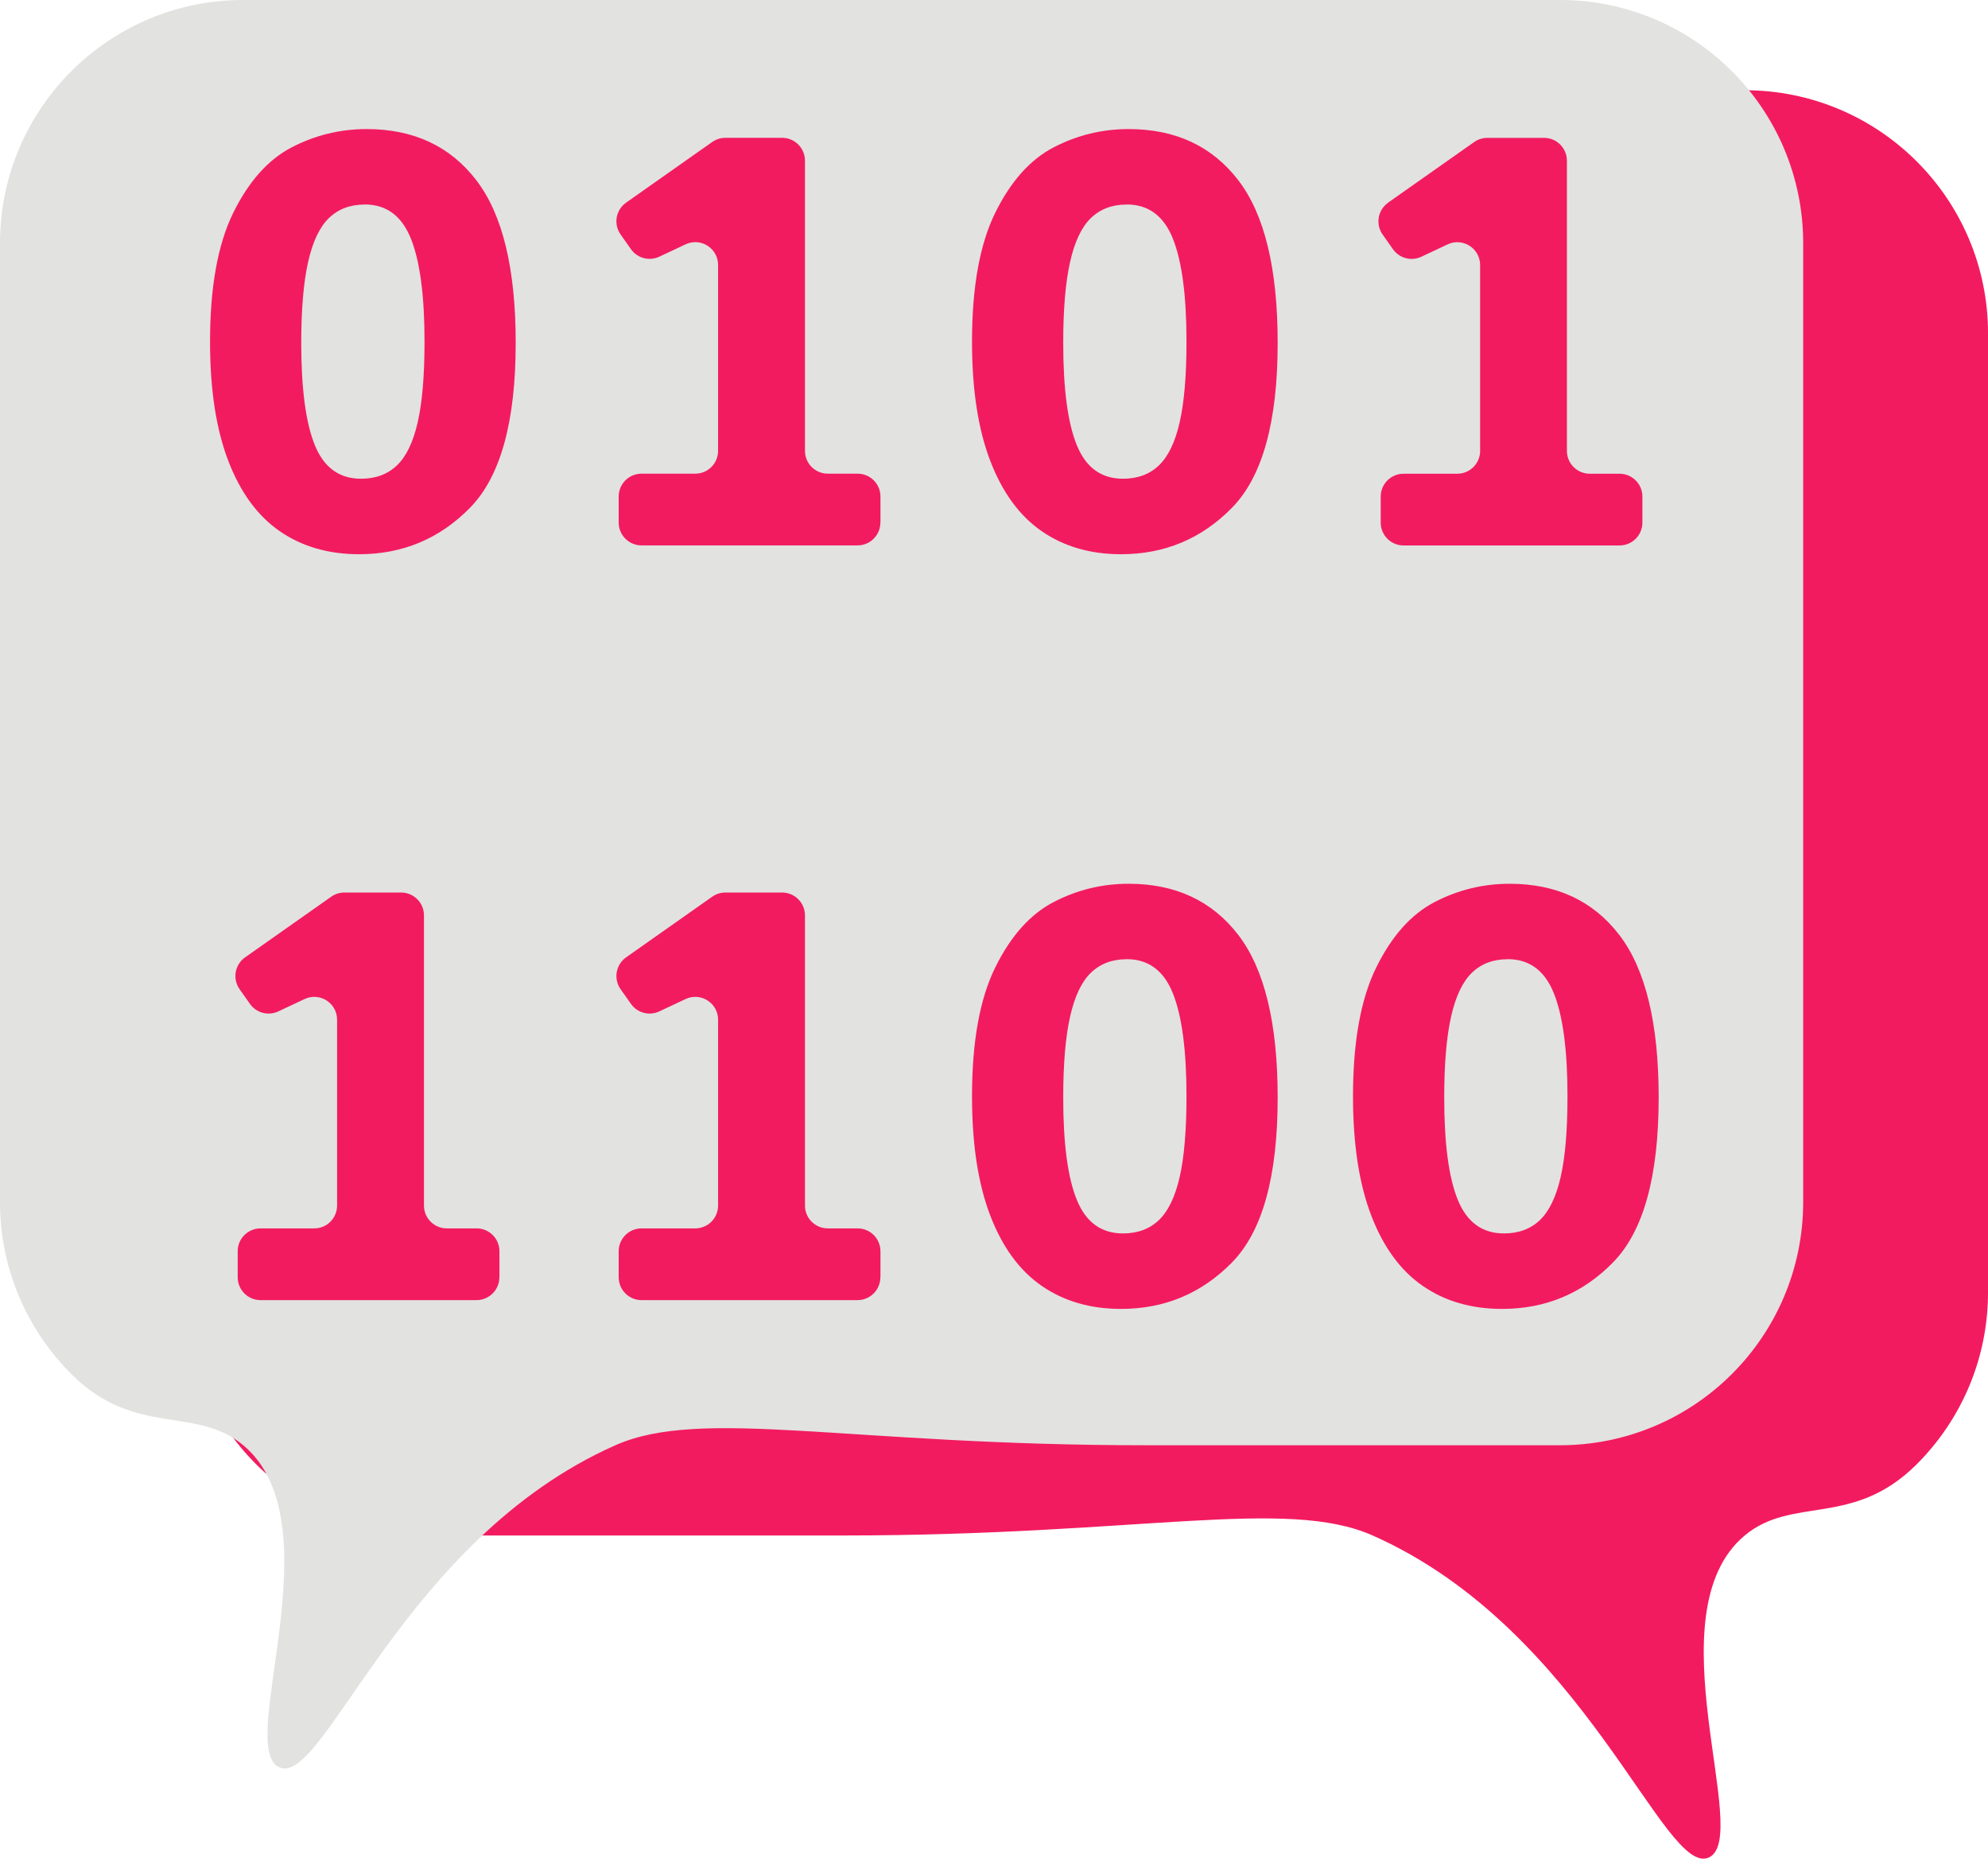
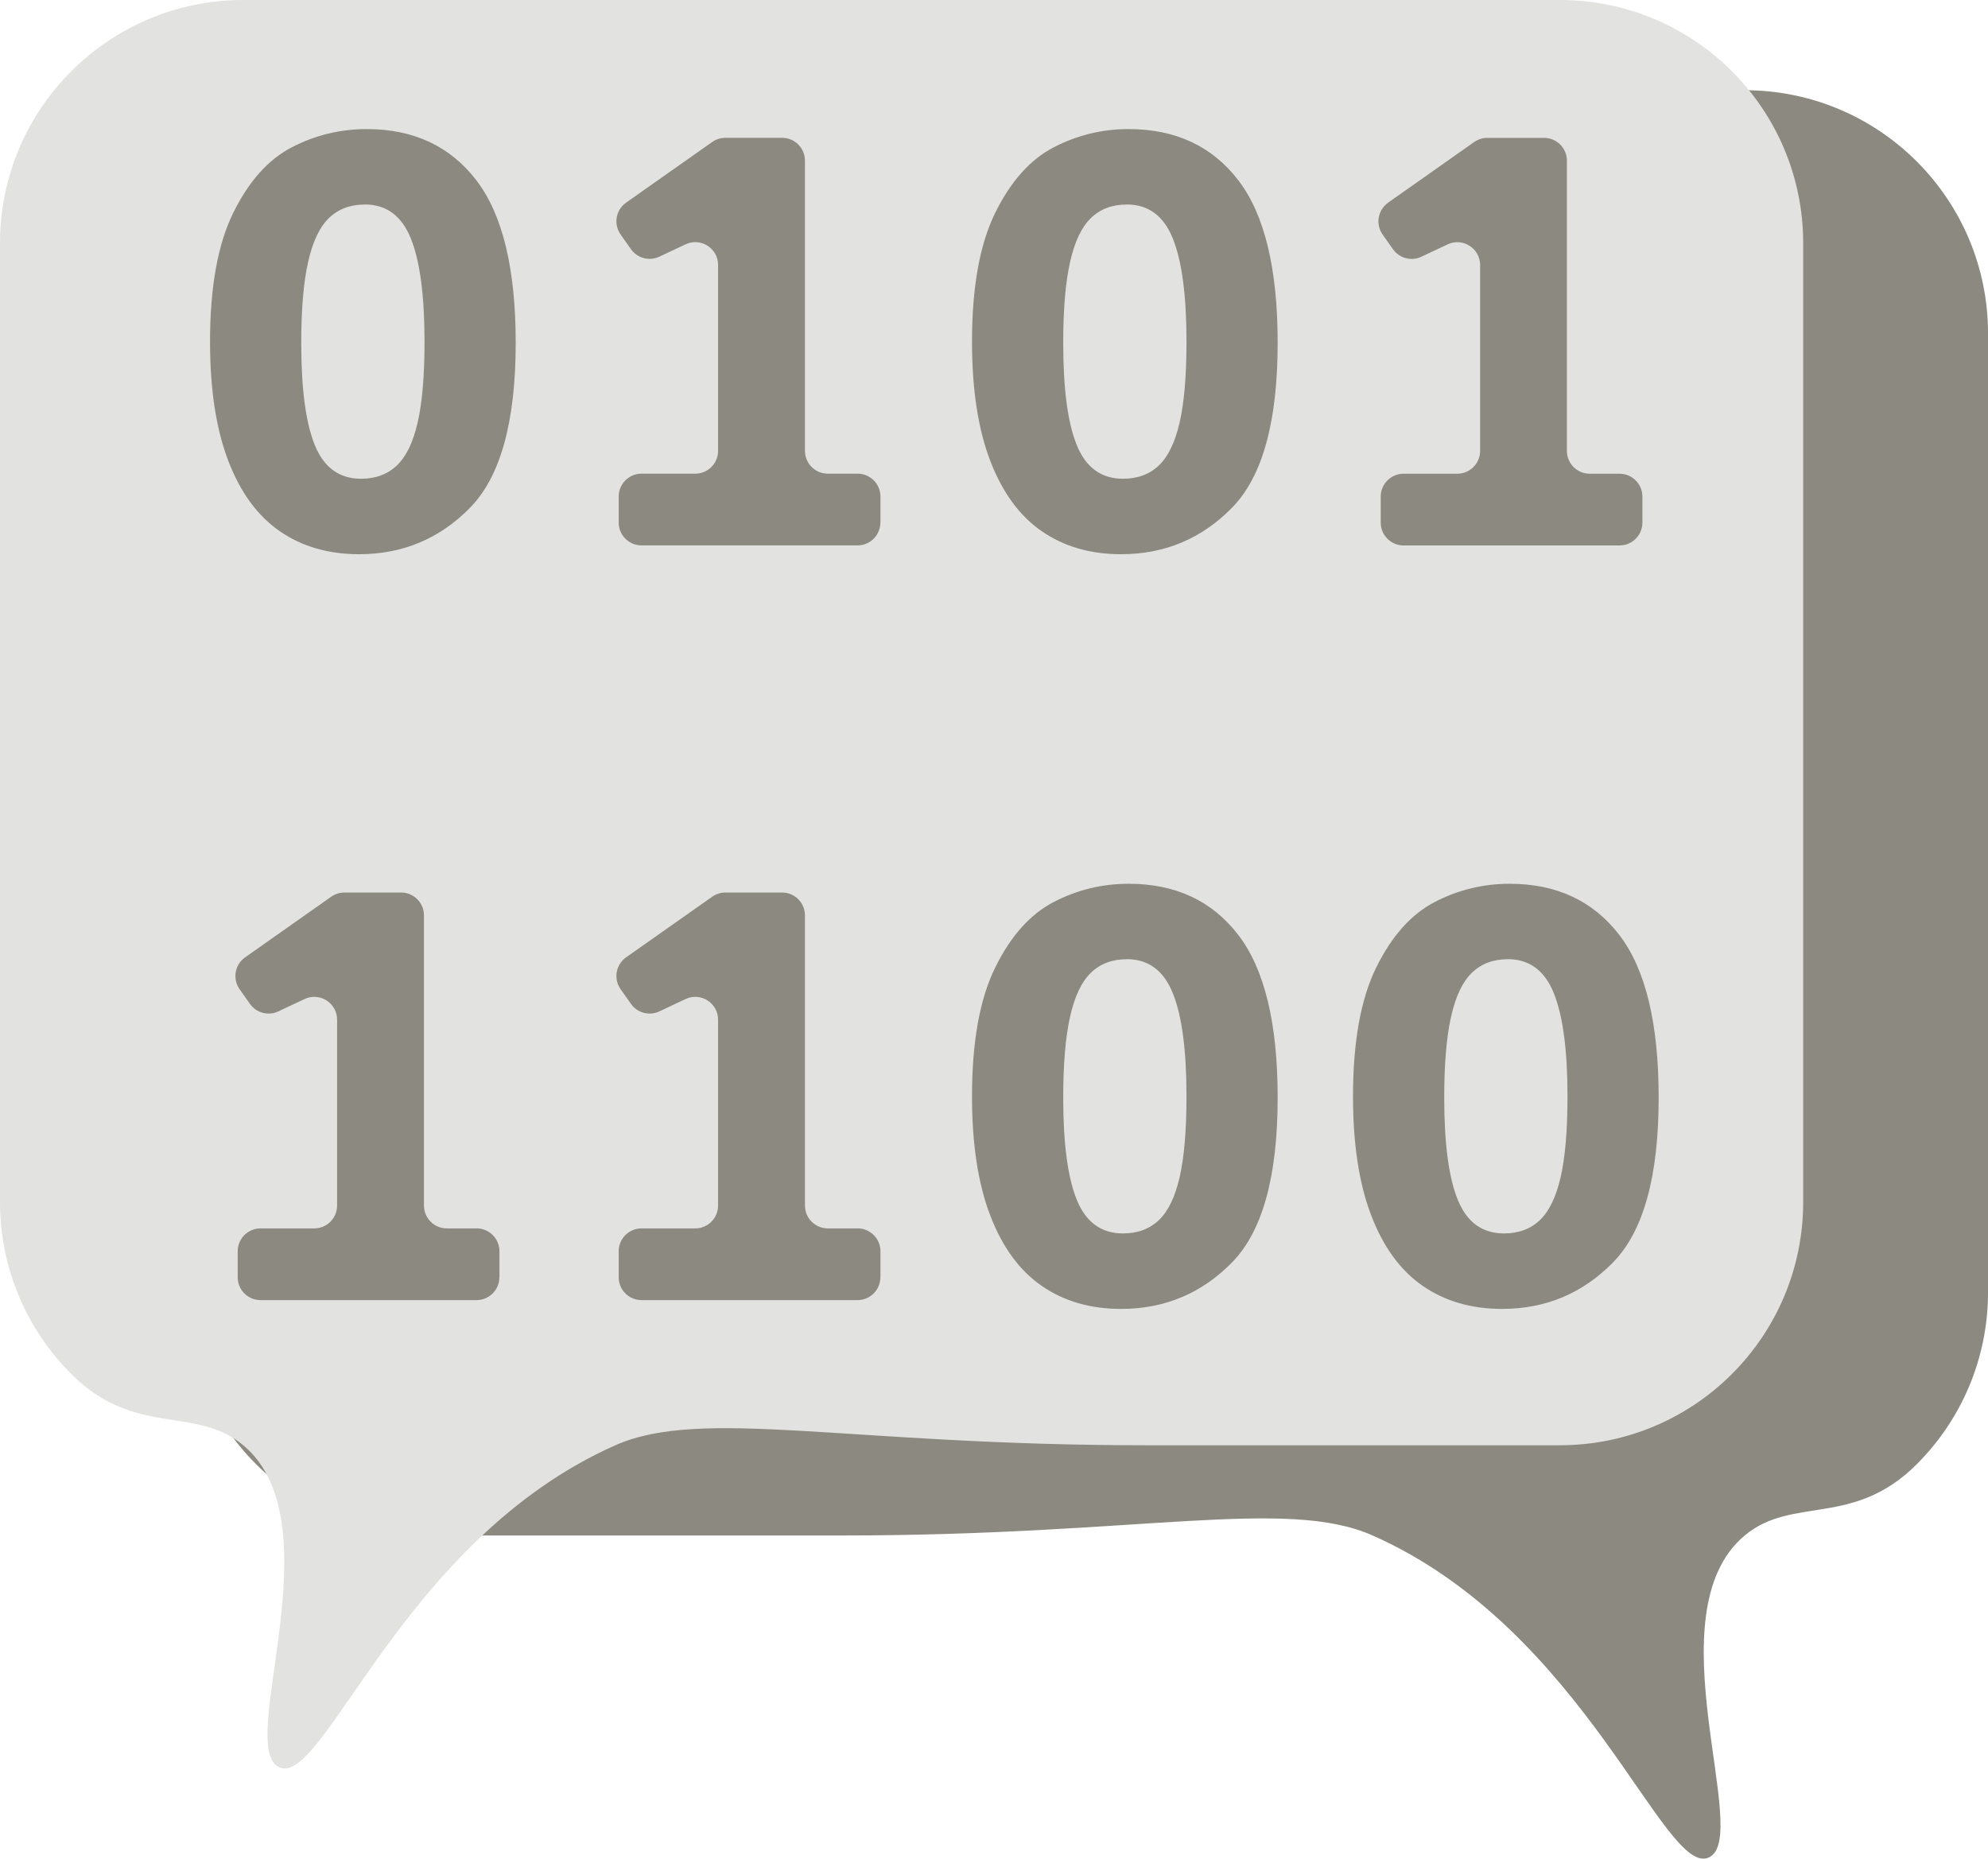
<svg xmlns="http://www.w3.org/2000/svg" id="Layer_2" data-name="Layer 2" viewBox="0 0 714.43 668.02">
  <defs>
    <style>
      .cls-1 {
        fill: #e2e2e1;
      }

      .cls-2 {
-         fill: #f31b60;
+         fill: #8C8A80;
      }
    </style>
  </defs>
  <g id="die_line" data-name="die line">
    <g>
      <path class="cls-2" d="M153.86,551.86h149.13c106.52,0,159.18-13.8,190.3,0,76.57,33.95,104.75,123.24,120.86,115.71,15.71-7.33-20.63-87.76,12.86-115.71,17.19-14.35,38.95-2.73,61.82-25.61,15.82-15.82,25.61-37.68,25.61-61.82V119.86c0-48.29-39.14-87.43-87.43-87.43H153.86c-48.29,0-87.43,39.14-87.43,87.43v344.57c0,48.29,39.14,87.43,87.43,87.43Z" />
      <g>
        <path class="cls-1" d="M404.91,344.75c-5.22,0-9.51,1.62-12.87,4.86-3.35,3.24-5.86,8.51-7.49,15.82-1.64,7.31-2.46,16.99-2.46,29.05,0,16.58,1.64,28.86,4.92,36.84,3.28,7.99,8.8,11.98,16.56,11.98,5.22,0,9.51-1.58,12.86-4.75,3.35-3.17,5.86-8.33,7.5-15.49,1.64-7.16,2.46-16.84,2.46-29.05,0-16.57-1.64-28.93-4.92-37.07-3.28-8.14-8.8-12.21-16.56-12.21Z" />
        <path class="cls-1" d="M404.91,73.51c-5.22,0-9.51,1.62-12.87,4.86-3.35,3.24-5.86,8.51-7.49,15.82-1.64,7.31-2.46,16.99-2.46,29.05,0,16.58,1.64,28.86,4.92,36.84,3.28,7.99,8.8,11.98,16.56,11.98,5.22,0,9.51-1.58,12.86-4.75,3.35-3.17,5.86-8.33,7.5-15.49,1.64-7.16,2.46-16.84,2.46-29.05,0-16.57-1.64-28.93-4.92-37.07-3.28-8.14-8.8-12.21-16.56-12.21Z" />
        <path class="cls-1" d="M131.08,73.51c-5.22,0-9.51,1.62-12.87,4.86-3.35,3.24-5.86,8.51-7.49,15.82-1.64,7.31-2.46,16.99-2.46,29.05,0,16.58,1.64,28.86,4.92,36.84,3.28,7.99,8.8,11.98,16.56,11.98,5.22,0,9.51-1.58,12.86-4.75,3.35-3.17,5.86-8.33,7.5-15.49,1.64-7.16,2.46-16.84,2.46-29.05,0-16.57-1.64-28.93-4.92-37.07-3.29-8.14-8.8-12.21-16.56-12.21Z" />
        <path class="cls-1" d="M541.83,344.75c-5.22,0-9.51,1.62-12.87,4.86-3.35,3.24-5.86,8.51-7.49,15.82-1.64,7.31-2.46,16.99-2.46,29.05,0,16.58,1.64,28.86,4.92,36.84,3.28,7.99,8.8,11.98,16.56,11.98,5.22,0,9.51-1.58,12.86-4.75,3.35-3.17,5.86-8.33,7.5-15.49,1.64-7.16,2.46-16.84,2.46-29.05,0-16.57-1.64-28.93-4.92-37.07-3.28-8.14-8.8-12.21-16.56-12.21Z" />
        <path class="cls-1" d="M560.57,0H87.43C39.14,0,0,39.14,0,87.43v344.57c0,24.14,9.79,46,25.61,61.82,22.87,22.87,44.63,11.25,61.82,25.61,33.48,27.95-2.85,108.38,12.86,115.71,16.11,7.52,44.29-81.77,120.86-115.71,31.11-13.8,83.78,0,190.3,0h149.13c48.29,0,87.43-39.14,87.43-87.43V87.43c0-48.29-39.14-87.43-87.43-87.43ZM179.46,459.06c0,4.53-3.67,8.21-8.21,8.21h-77.62c-4.53,0-8.21-3.67-8.21-8.21v-9.36c0-4.53,3.67-8.21,8.21-8.21h19.3c4.53,0,8.21-3.67,8.21-8.21v-66.79c0-6.02-6.26-9.99-11.7-7.42l-9.41,4.43c-3.6,1.7-7.91.56-10.2-2.69l-3.73-5.29c-2.61-3.71-1.73-8.83,1.98-11.44l30.95-21.8c1.38-.97,3.03-1.5,4.73-1.5h20.39c4.53,0,8.21,3.67,8.21,8.21v104.29c0,4.53,3.67,8.21,8.21,8.21h10.71c4.53,0,8.21,3.67,8.21,8.21v9.36ZM168.95,182.46c-10.93,11.15-24.22,16.73-39.9,16.73-11,0-20.5-2.75-28.48-8.25-7.99-5.5-14.17-13.94-18.53-25.31-4.37-11.38-6.56-25.66-6.56-42.84,0-19.59,2.79-35.04,8.36-46.34,5.57-11.3,12.58-19.14,21.02-23.51,8.44-4.37,17.4-6.55,26.9-6.55,16.87,0,30.02,6.14,39.44,18.42,9.42,12.28,14.13,31.76,14.13,58.43,0,28.33-5.46,48.07-16.39,59.22ZM498.82,72.85l30.95-21.8c1.38-.97,3.03-1.5,4.73-1.5h20.39c4.53,0,8.21,3.67,8.21,8.21v104.29c0,4.53,3.67,8.21,8.21,8.21h10.71c4.53,0,8.21,3.67,8.21,8.21v9.36c0,4.53-3.67,8.21-8.21,8.21h-77.62c-4.53,0-8.21-3.67-8.21-8.21v-9.36c0-4.53,3.67-8.21,8.21-8.21h19.3c4.53,0,8.21-3.67,8.21-8.21v-66.79c0-6.02-6.26-9.99-11.7-7.42l-9.41,4.43c-3.6,1.7-7.91.56-10.2-2.69l-3.73-5.29c-2.61-3.71-1.73-8.83,1.98-11.44ZM316.38,459.06c0,4.53-3.67,8.21-8.21,8.21h-77.62c-4.53,0-8.21-3.67-8.21-8.21v-9.36c0-4.53,3.67-8.21,8.21-8.21h19.3c4.53,0,8.21-3.67,8.21-8.21v-66.79c0-6.02-6.26-9.99-11.7-7.42l-9.41,4.43c-3.6,1.7-7.91.56-10.2-2.69l-3.73-5.29c-2.61-3.71-1.73-8.83,1.98-11.44l30.95-21.8c1.38-.97,3.03-1.5,4.73-1.5h20.39c4.53,0,8.21,3.67,8.21,8.21v104.29c0,4.53,3.67,8.21,8.21,8.21h10.71c4.53,0,8.21,3.67,8.21,8.21v9.36ZM316.38,187.81c0,4.53-3.67,8.21-8.21,8.21h-77.62c-4.53,0-8.21-3.67-8.21-8.21v-9.36c0-4.53,3.67-8.21,8.21-8.21h19.3c4.53,0,8.21-3.67,8.21-8.21v-66.79c0-6.02-6.26-9.99-11.7-7.42l-9.41,4.43c-3.6,1.7-7.91.56-10.2-2.69l-3.73-5.29c-2.61-3.71-1.73-8.83,1.98-11.44l30.95-21.8c1.38-.97,3.03-1.5,4.73-1.5h20.39c4.53,0,8.21,3.67,8.21,8.21v104.29c0,4.53,3.67,8.21,8.21,8.21h10.71c4.53,0,8.21,3.67,8.21,8.21v9.36ZM442.78,453.7c-10.93,11.15-24.22,16.73-39.9,16.73-11,0-20.5-2.75-28.48-8.25-7.99-5.5-14.17-13.94-18.53-25.31-4.37-11.38-6.56-25.66-6.56-42.84,0-19.59,2.79-35.04,8.36-46.34,5.57-11.3,12.58-19.14,21.02-23.51,8.44-4.37,17.4-6.55,26.9-6.55,16.87,0,30.02,6.14,39.44,18.42,9.42,12.28,14.13,31.76,14.13,58.43,0,28.33-5.46,48.07-16.39,59.22ZM442.78,182.46c-10.93,11.15-24.22,16.73-39.9,16.73-11,0-20.5-2.75-28.48-8.25-7.99-5.5-14.17-13.94-18.53-25.31-4.37-11.38-6.56-25.66-6.56-42.84,0-19.59,2.79-35.04,8.36-46.34,5.57-11.3,12.58-19.14,21.02-23.51,8.44-4.37,17.4-6.55,26.9-6.55,16.87,0,30.02,6.14,39.44,18.42,9.42,12.28,14.13,31.76,14.13,58.43,0,28.33-5.46,48.07-16.39,59.22ZM579.7,453.7c-10.93,11.15-24.22,16.73-39.9,16.73-11,0-20.5-2.75-28.48-8.25-7.99-5.5-14.17-13.94-18.53-25.31-4.37-11.38-6.56-25.66-6.56-42.84,0-19.59,2.79-35.04,8.36-46.34,5.57-11.3,12.58-19.14,21.02-23.51,8.44-4.37,17.4-6.55,26.9-6.55,16.87,0,30.02,6.14,39.44,18.42,9.42,12.28,14.13,31.76,14.13,58.43,0,28.33-5.46,48.07-16.39,59.22Z" />
      </g>
    </g>
  </g>
</svg>
